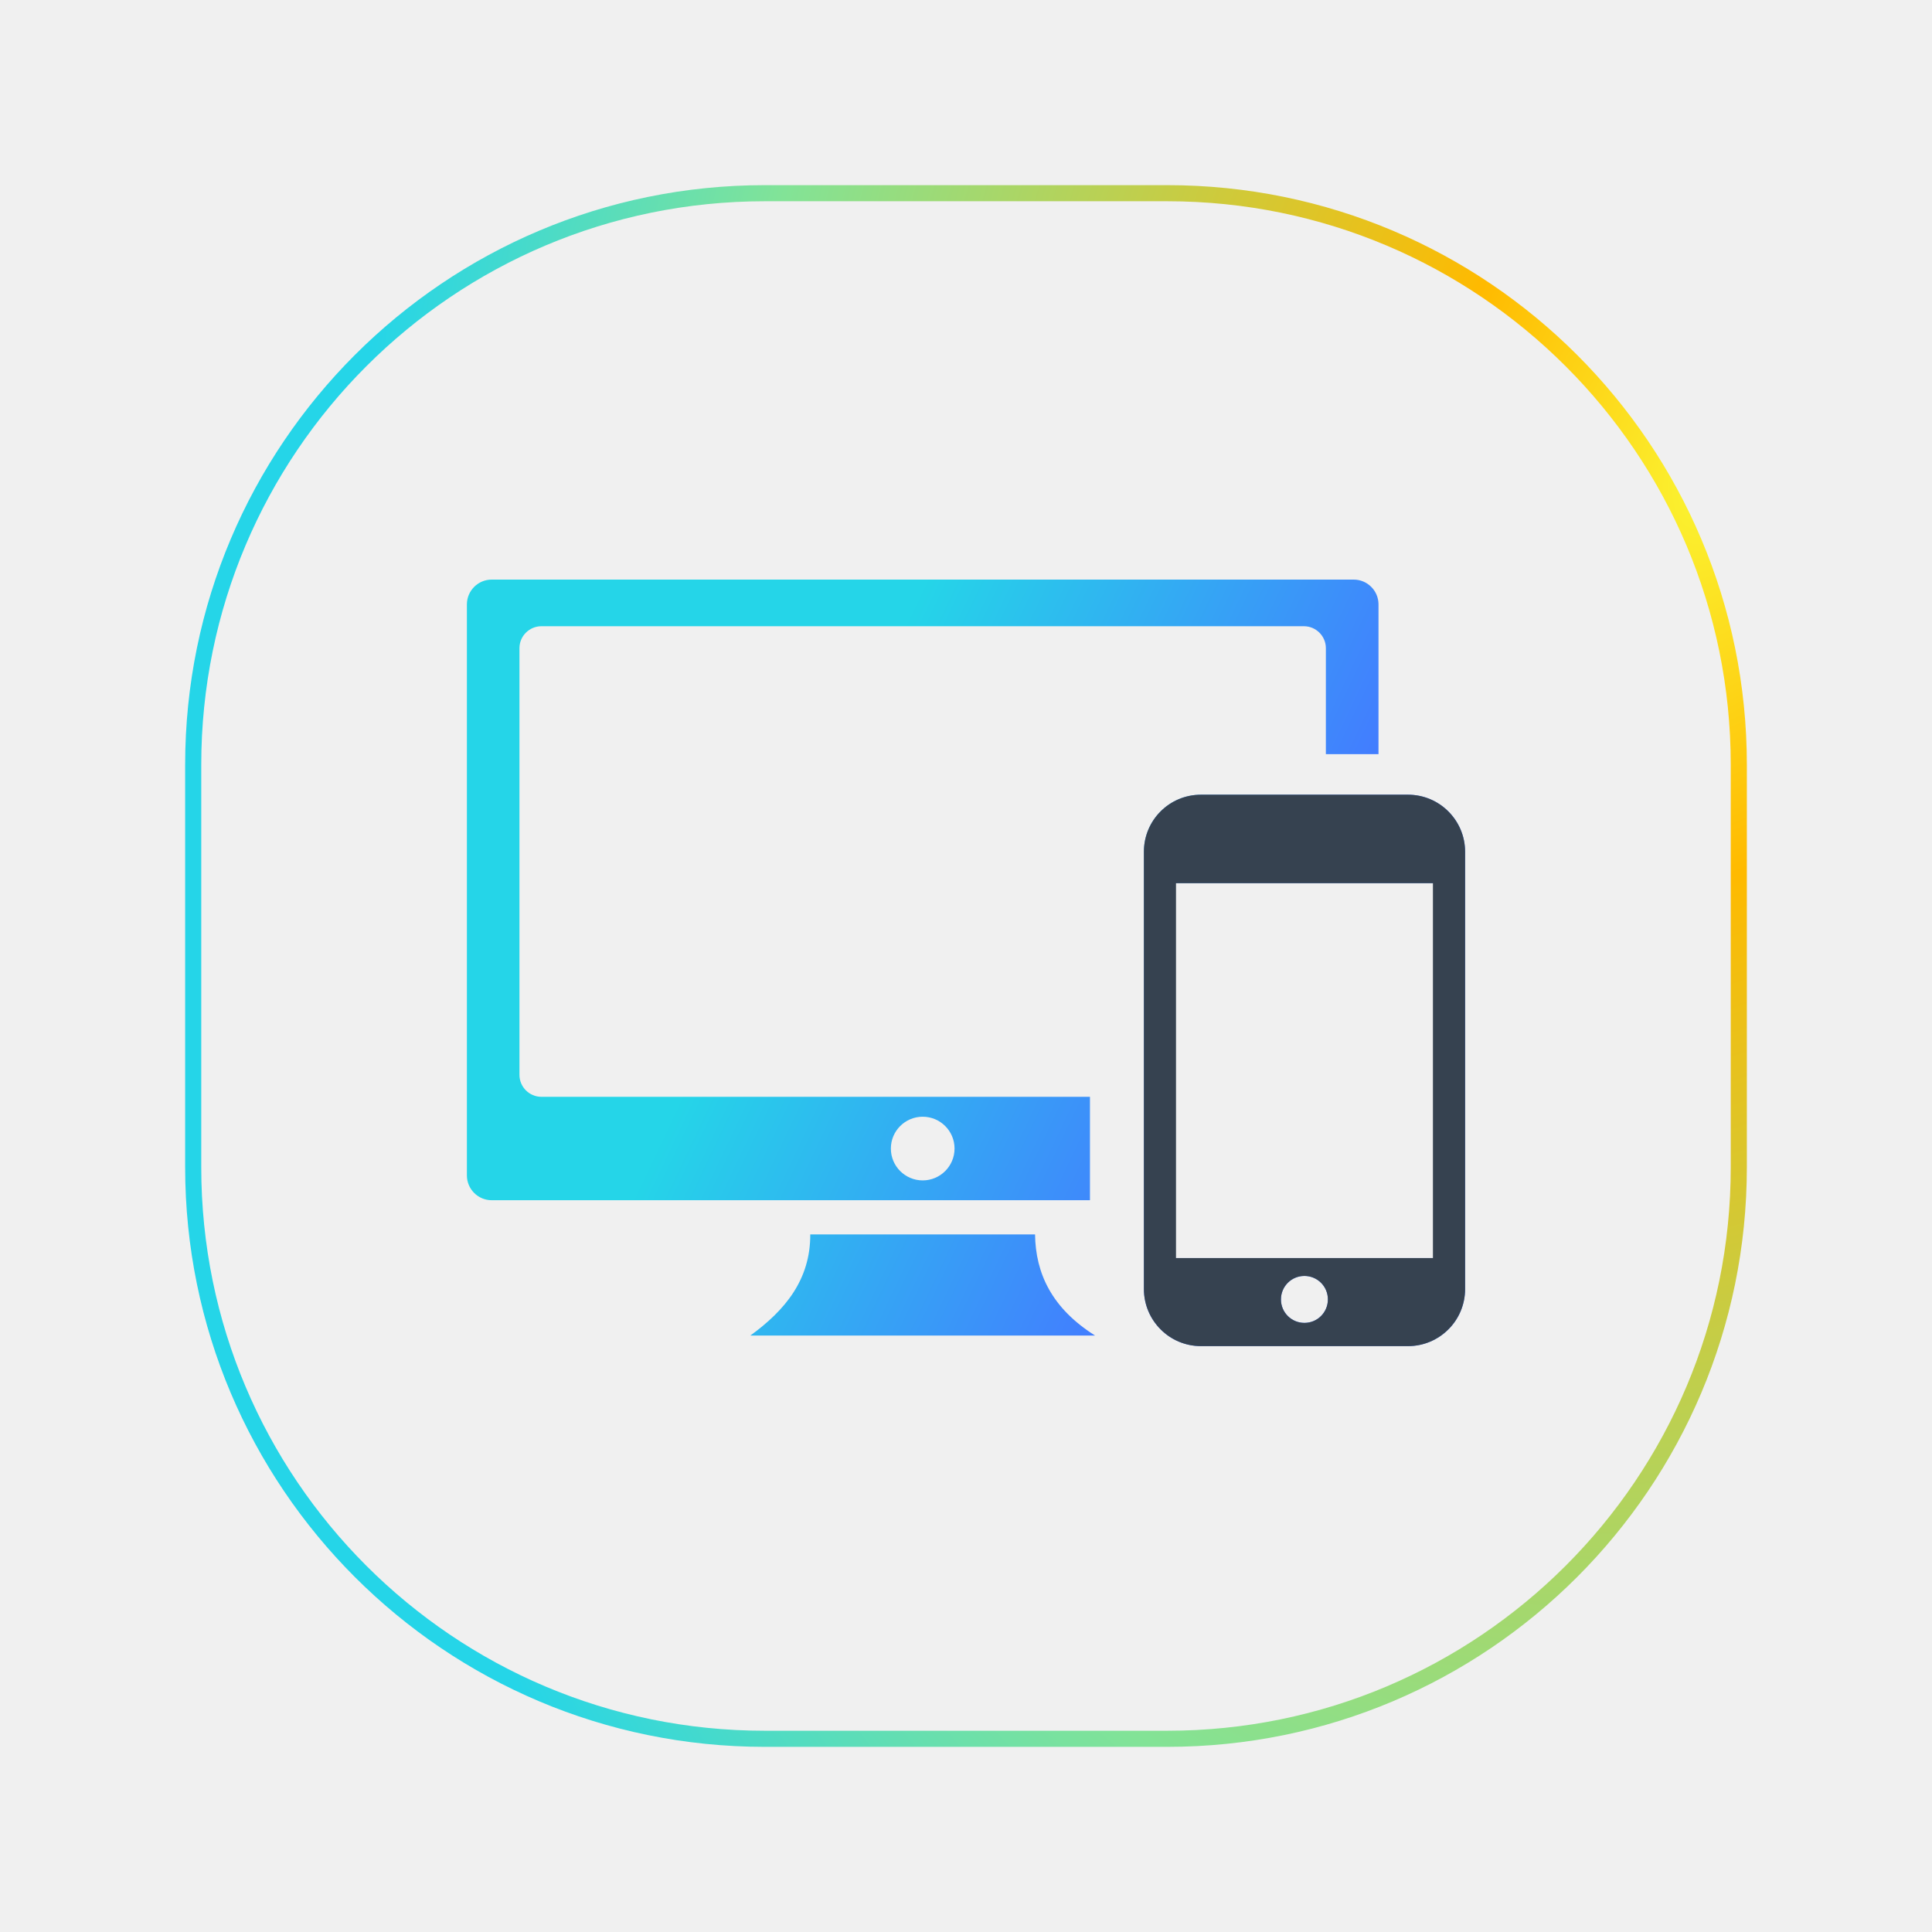
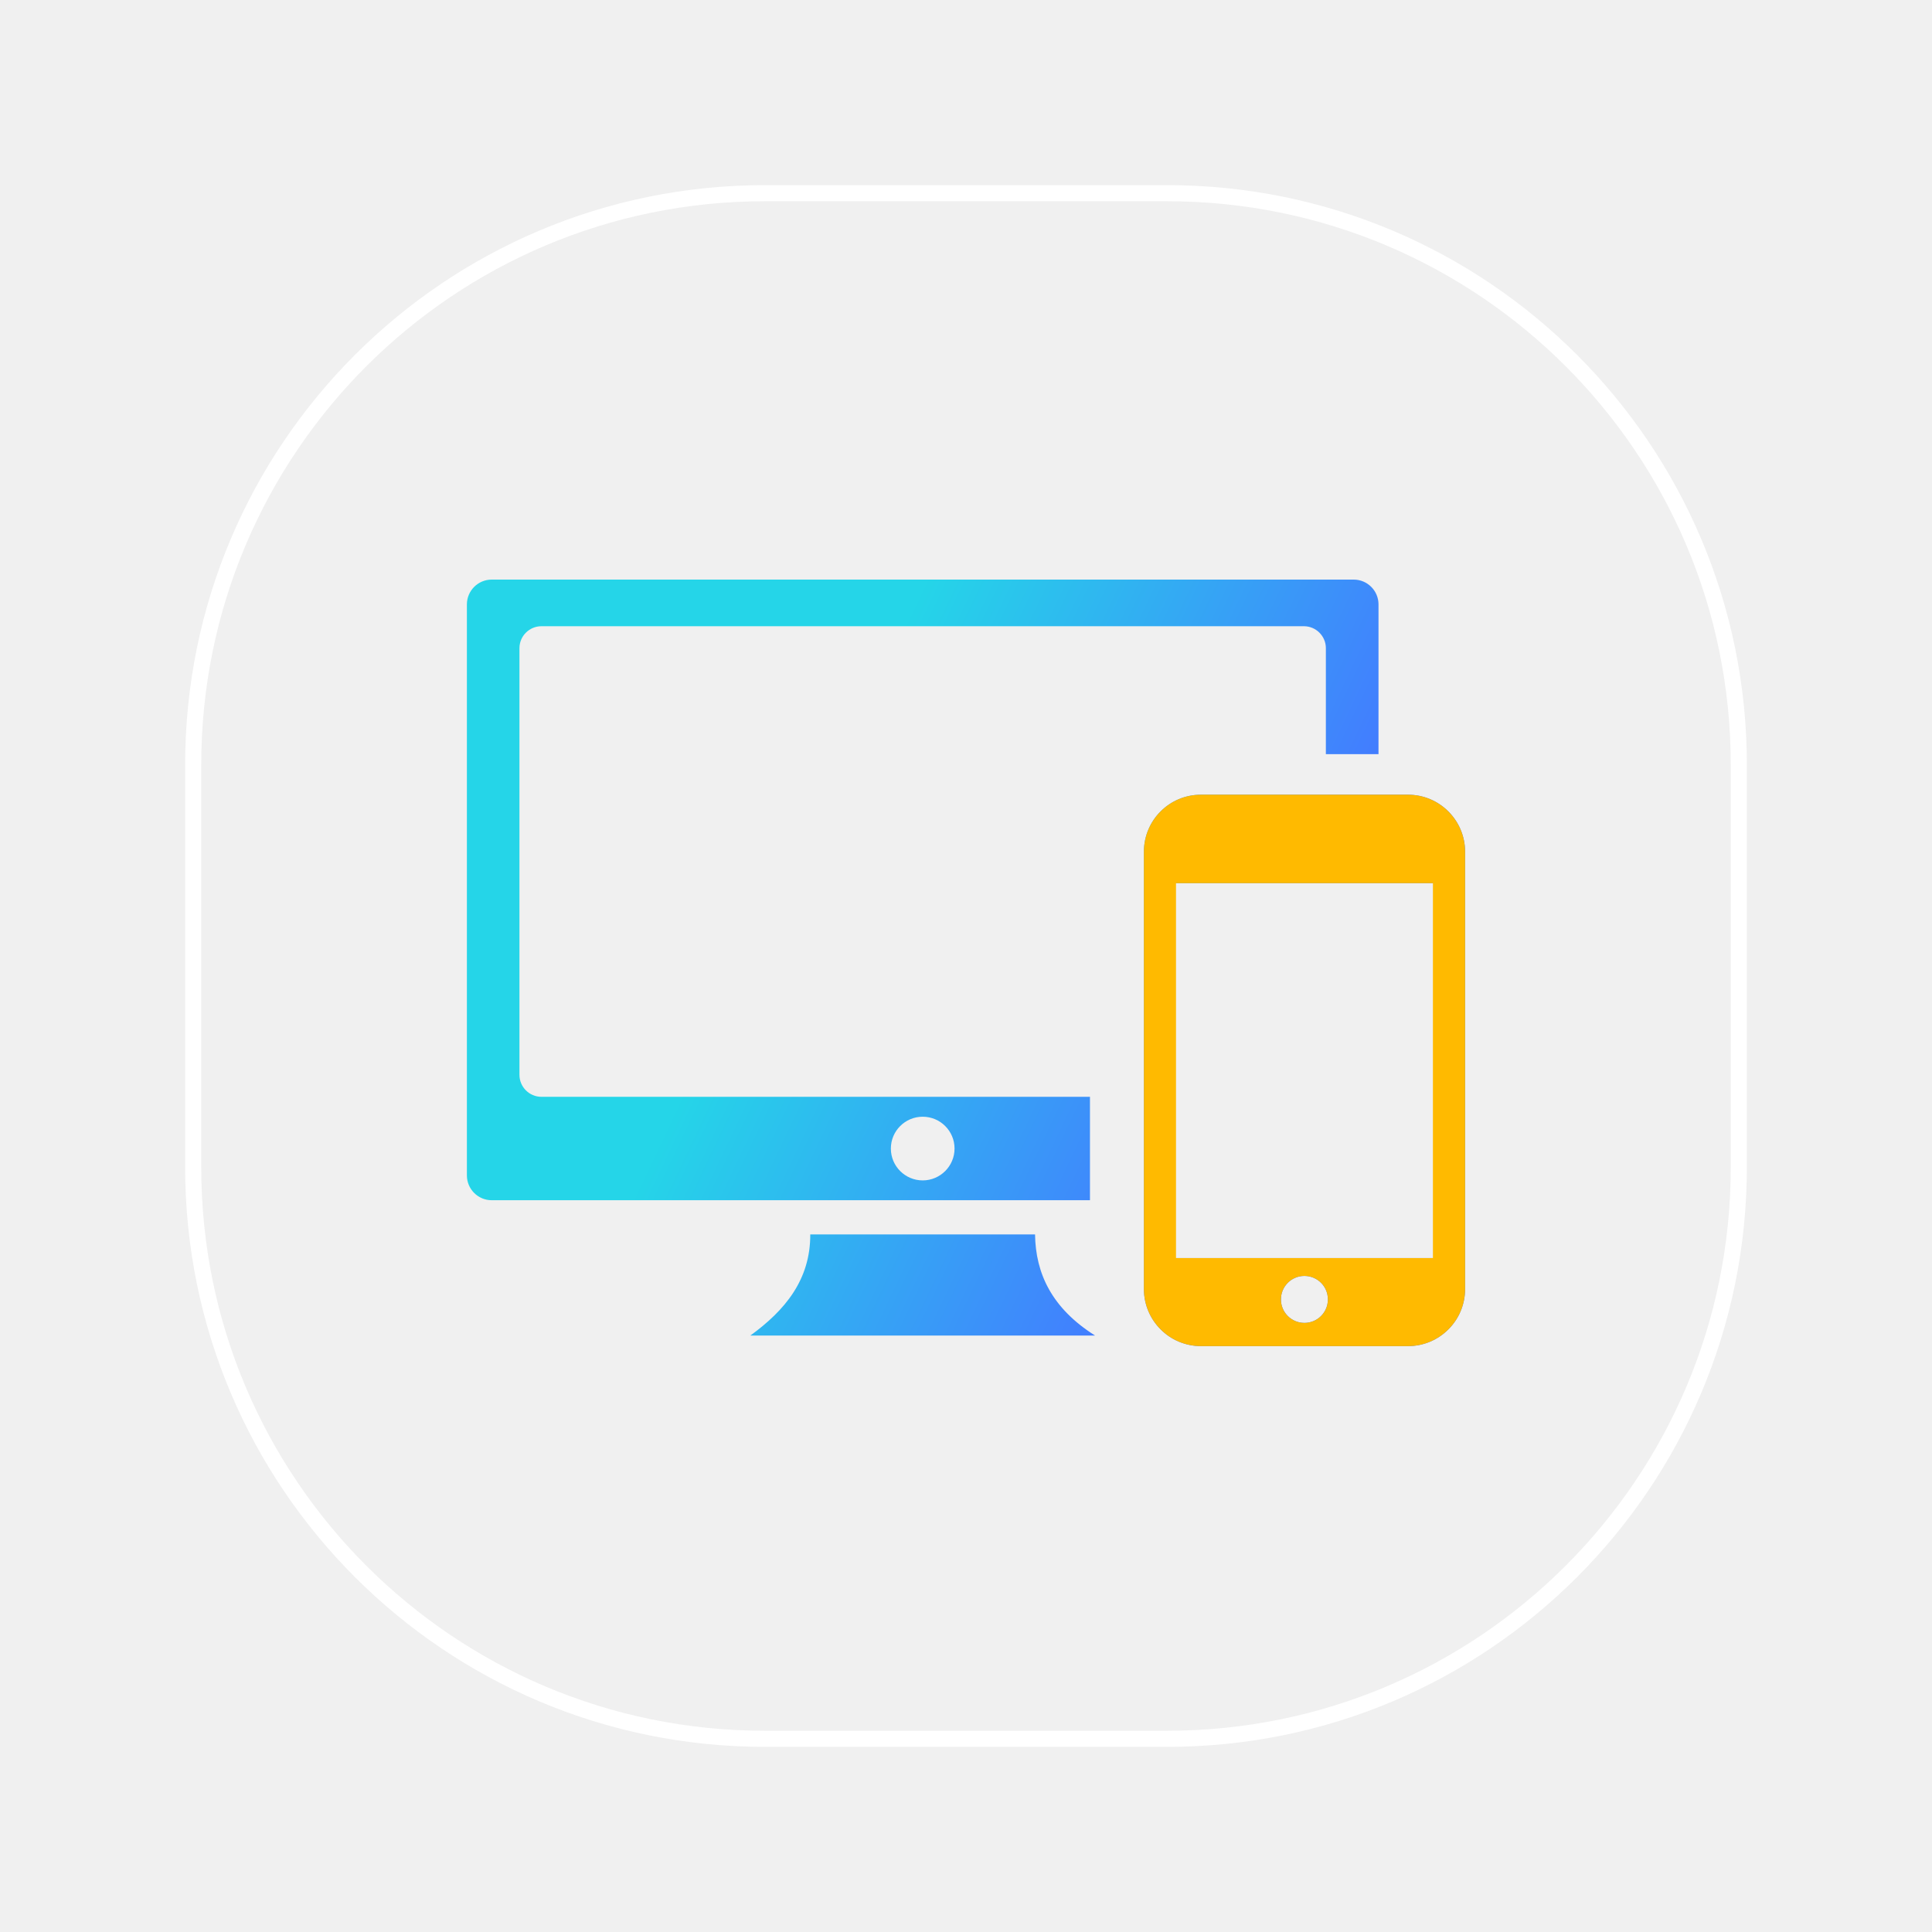
<svg xmlns="http://www.w3.org/2000/svg" width="240" height="240" viewBox="0 0 240 240" fill="none">
-   <rect x="24" y="24" width="192" height="192" rx="71" stroke="url(#paint0_radial_1144_698)" stroke-width="2" />
+   <rect x="24" y="24" width="192" height="192" rx="71" stroke="white" stroke-width="2" />
  <g clip-path="url(#clip0_1144_698)">
-     <path fill-rule="evenodd" clip-rule="evenodd" d="M149.194 98.721H174.906C176.864 98.721 178.65 99.519 179.921 100.8C181.213 102.092 182 103.868 182 105.815V160.126C182 162.084 181.203 163.87 179.921 165.141C178.63 166.433 176.854 167.22 174.906 167.22H149.194C147.236 167.22 145.45 166.423 144.178 165.141C142.887 163.85 142.1 162.074 142.1 160.126V105.805C142.1 103.848 142.897 102.062 144.178 100.79C145.47 99.498 147.236 98.721 149.194 98.721ZM61.078 72H168.165C169.86 72 171.243 73.382 171.243 75.078V93.686H164.704V80.517C164.704 79.023 163.483 77.792 161.979 77.792H67.254C65.76 77.792 64.529 79.013 64.529 80.517V133.526C64.529 135.019 65.75 136.25 67.254 136.25H135.399V149.096H61.078C59.383 149.096 58 147.714 58 146.019V75.078C58 73.382 59.383 72 61.078 72ZM100.655 153.345H128.577C128.648 158.178 130.636 162.497 136.035 165.908H93.208C97.517 162.78 100.675 158.976 100.655 153.345ZM114.621 138.723C116.801 138.723 118.577 140.489 118.577 142.678C118.577 144.858 116.801 146.634 114.621 146.634C112.442 146.634 110.666 144.868 110.666 142.678C110.666 140.499 112.432 138.723 114.621 138.723ZM162.04 158.501C163.644 158.501 164.956 159.793 164.956 161.418C164.956 163.022 163.664 164.334 162.04 164.334C160.435 164.334 159.123 163.042 159.123 161.418C159.123 159.813 160.415 158.501 162.04 158.501ZM145.087 156.281H179.003V109.711H145.087V156.281Z" fill="url(#paint1_linear_1144_698)" />
-     <path fill-rule="evenodd" clip-rule="evenodd" d="M149.194 98.722H174.906C176.864 98.722 178.65 99.519 179.921 100.8C181.213 102.092 182 103.868 182 105.816V160.126C182 162.084 181.203 163.87 179.921 165.142C178.63 166.433 176.854 167.22 174.906 167.22H149.194C147.236 167.22 145.45 166.423 144.178 165.142C142.887 163.85 142.1 162.074 142.1 160.126V105.806C142.1 103.848 142.897 102.062 144.178 100.79C145.47 99.499 147.236 98.722 149.194 98.722ZM162.04 158.502C163.644 158.502 164.956 159.793 164.956 161.418C164.956 163.022 163.664 164.334 162.04 164.334C160.435 164.334 159.123 163.043 159.123 161.418C159.123 159.813 160.415 158.502 162.04 158.502ZM146.087 156.282H178.003V109.711H146.087V156.282Z" fill="#364250" />
+     <path fill-rule="evenodd" clip-rule="evenodd" d="M149.194 98.721H174.906C176.864 98.721 178.65 99.519 179.921 100.8C181.213 102.092 182 103.868 182 105.815V160.126C182 162.084 181.203 163.87 179.921 165.141C178.63 166.433 176.854 167.22 174.906 167.22H149.194C147.236 167.22 145.45 166.423 144.178 165.141C142.887 163.85 142.1 162.074 142.1 160.126V105.805C142.1 103.848 142.897 102.062 144.178 100.79C145.47 99.498 147.236 98.721 149.194 98.721ZM61.078 72H168.165C169.86 72 171.243 73.382 171.243 75.078V93.686H164.704V80.517C164.704 79.023 163.483 77.792 161.979 77.792H67.254C65.76 77.792 64.529 79.013 64.529 80.517V133.526C64.529 135.019 65.75 136.25 67.254 136.25H135.399V149.096H61.078C59.383 149.096 58 147.714 58 146.019V75.078C58 73.382 59.383 72 61.078 72ZM100.655 153.345H128.577C128.648 158.178 130.636 162.497 136.035 165.908H93.208C97.517 162.78 100.675 158.976 100.655 153.345ZM114.621 138.723C116.801 138.723 118.577 140.489 118.577 142.678C118.577 144.858 116.801 146.634 114.621 146.634C112.442 146.634 110.666 144.868 110.666 142.678C110.666 140.499 112.432 138.723 114.621 138.723ZM162.04 158.501C163.644 158.501 164.956 159.793 164.956 161.418C164.956 163.022 163.664 164.334 162.04 164.334C160.435 164.334 159.123 163.042 159.123 161.418C159.123 159.813 160.415 158.501 162.04 158.501ZM145.087 156.281H179.003V109.711H145.087V156.281Z" fill="url(#paint0_linear_1144_698)" />
+     <path fill-rule="evenodd" clip-rule="evenodd" d="M149.194 98.722H174.906C176.864 98.722 178.65 99.519 179.921 100.8C181.213 102.092 182 103.868 182 105.816V160.126C182 162.084 181.203 163.87 179.921 165.142C178.63 166.433 176.854 167.22 174.906 167.22H149.194C147.236 167.22 145.45 166.423 144.178 165.142C142.887 163.85 142.1 162.074 142.1 160.126V105.806C142.1 103.848 142.897 102.062 144.178 100.79C145.47 99.499 147.236 98.722 149.194 98.722ZM162.04 158.502C163.644 158.502 164.956 159.793 164.956 161.418C164.956 163.022 163.664 164.334 162.04 164.334C160.435 164.334 159.123 163.043 159.123 161.418C159.123 159.813 160.415 158.502 162.04 158.502ZM146.087 156.282H178.003V109.711H146.087V156.282Z" fill="#FFBA00" />
  </g>
  <defs>
-     <radialGradient id="paint0_radial_1144_698" cx="0" cy="0" r="1" gradientUnits="userSpaceOnUse" gradientTransform="translate(212.012 59.0468) rotate(102.625) scale(245.158 165.066)">
-       <stop stop-color="#FBF432" />
-       <stop offset="0.206" stop-color="#FFBA00" />
-       <stop offset="0.719" stop-color="#82E397" />
-       <stop offset="1" stop-color="#25D5E8" />
-     </radialGradient>
-     <linearGradient id="paint1_linear_1144_698" x1="104.918" y1="93.242" x2="160.019" y2="119.371" gradientUnits="userSpaceOnUse">
+     <linearGradient id="paint0_linear_1144_698" x1="104.918" y1="93.242" x2="160.019" y2="119.371" gradientUnits="userSpaceOnUse">
      <stop stop-color="#25D5E8" />
      <stop offset="1" stop-color="#437BFF" />
    </linearGradient>
    <clipPath id="clip0_1144_698">
      <rect width="124" height="95.21" fill="white" transform="translate(58 72)" />
    </clipPath>
  </defs>
</svg>
